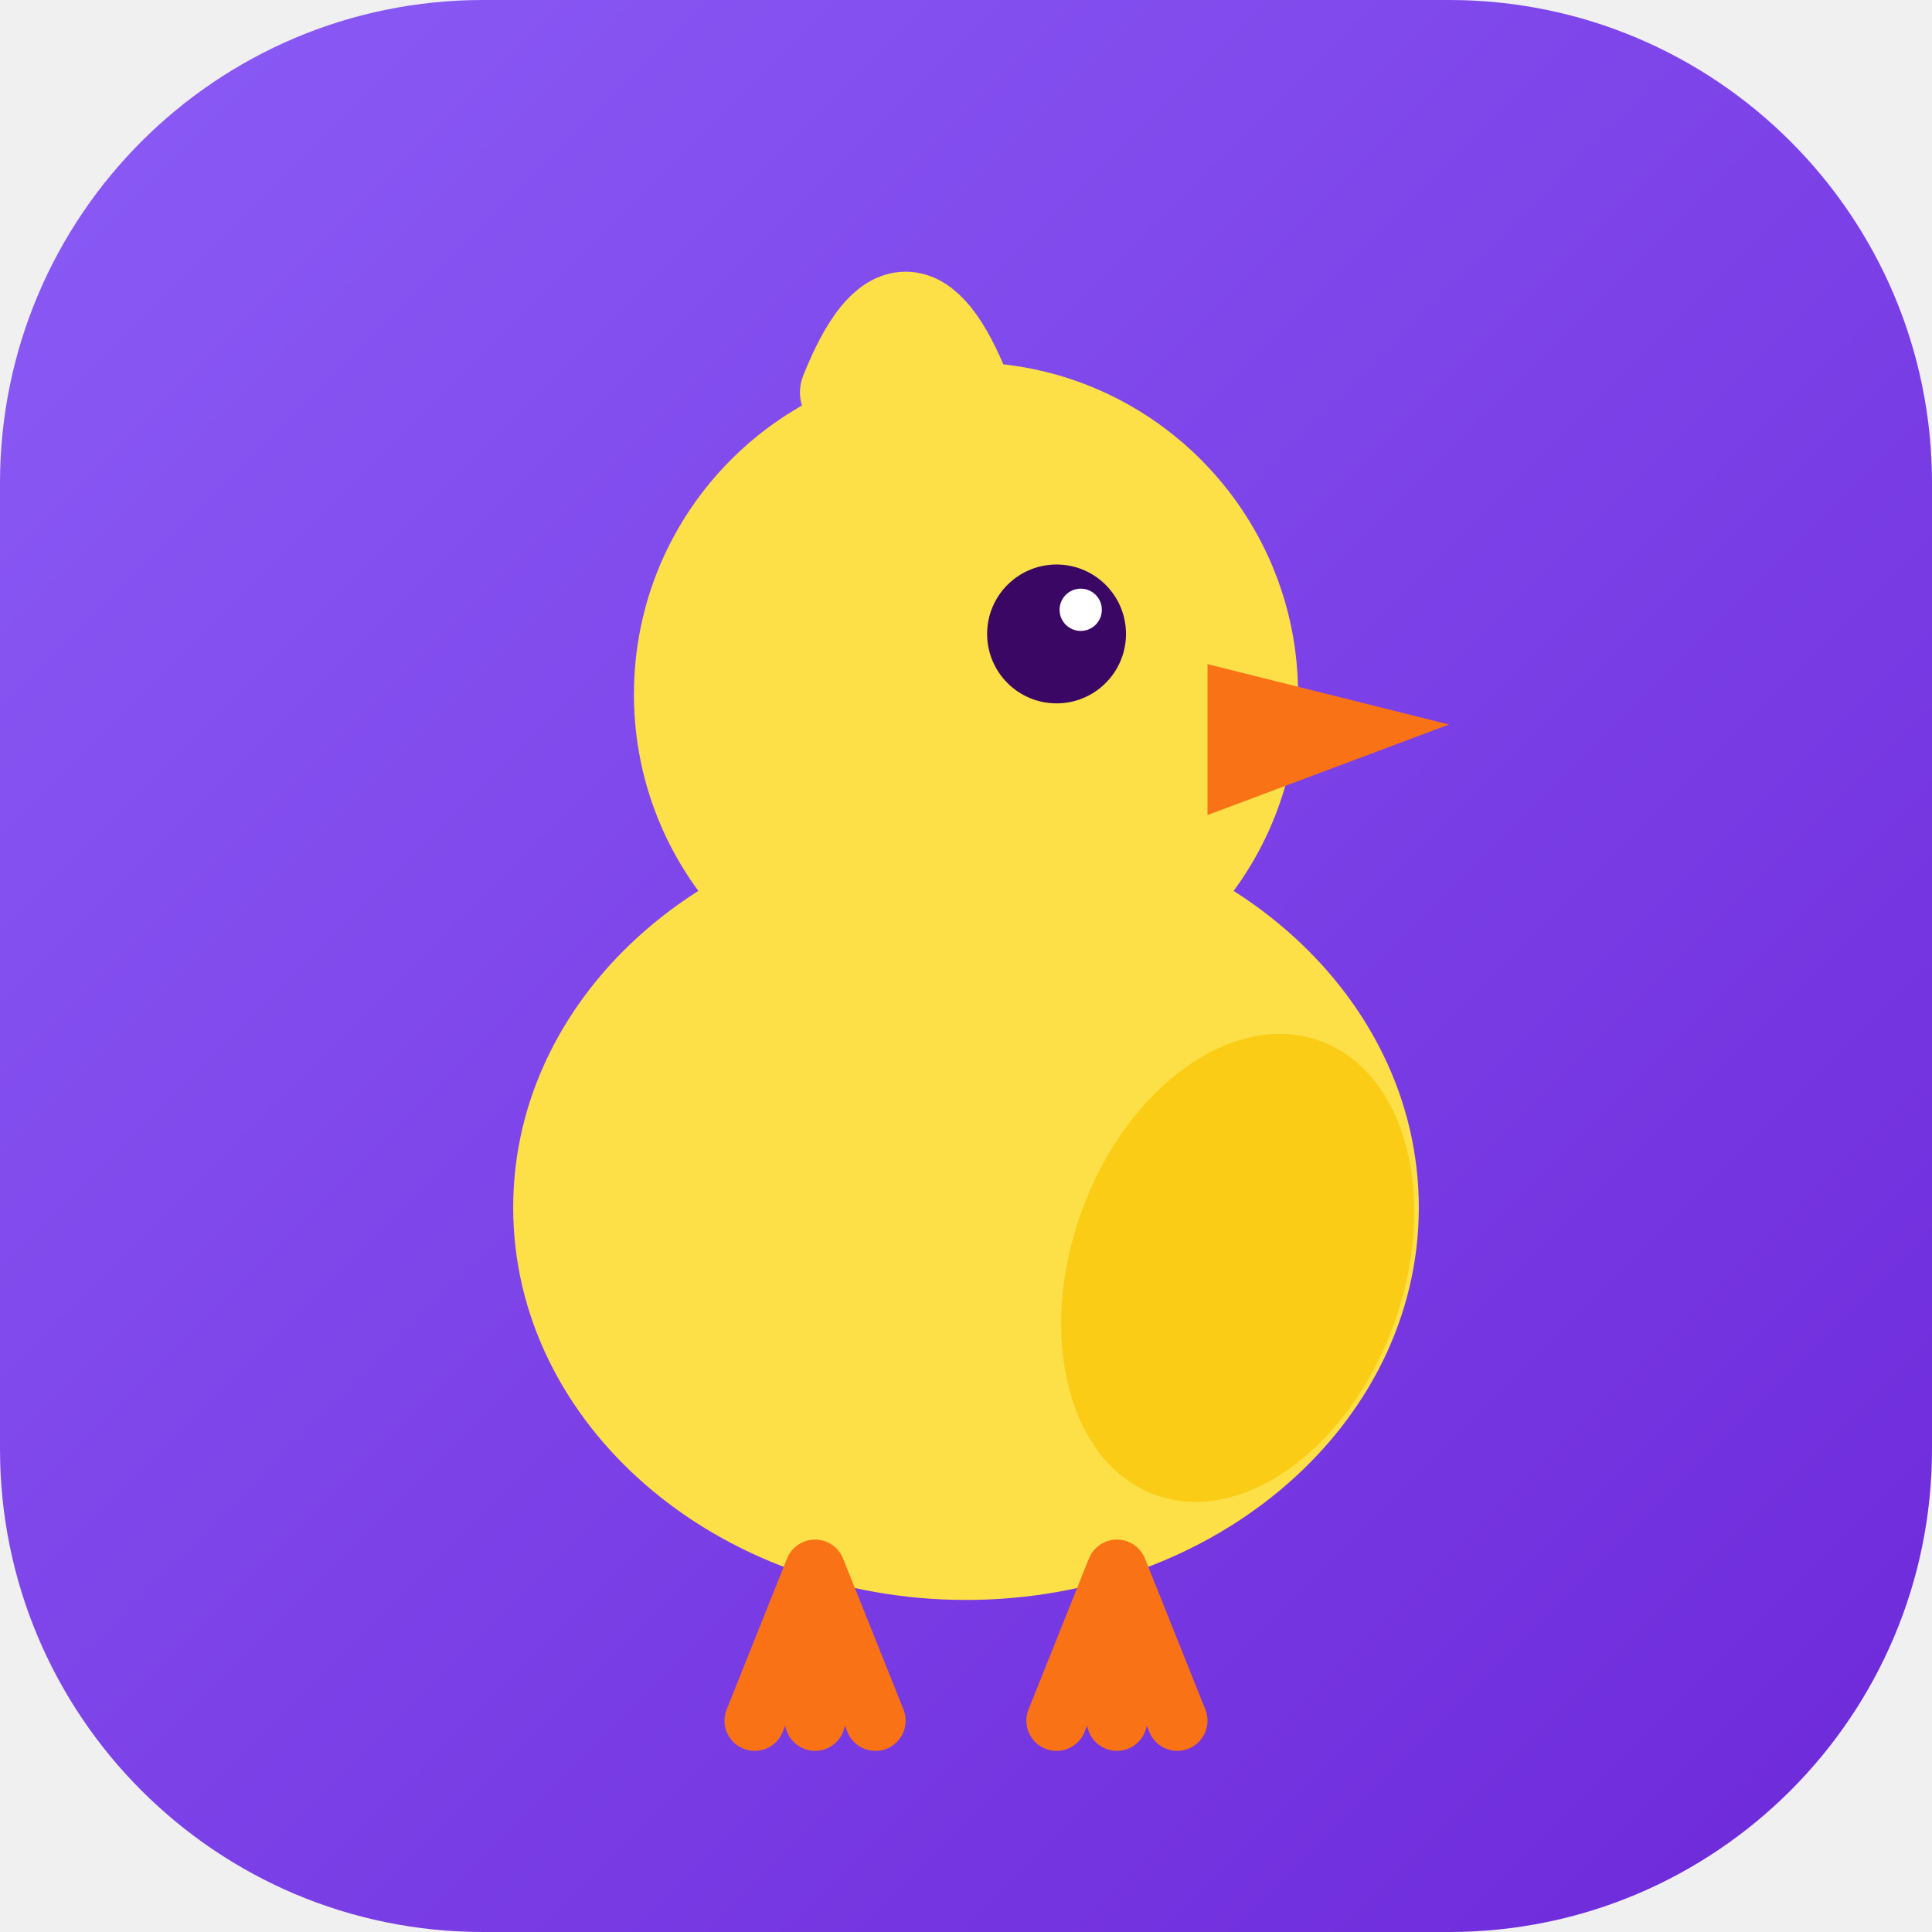
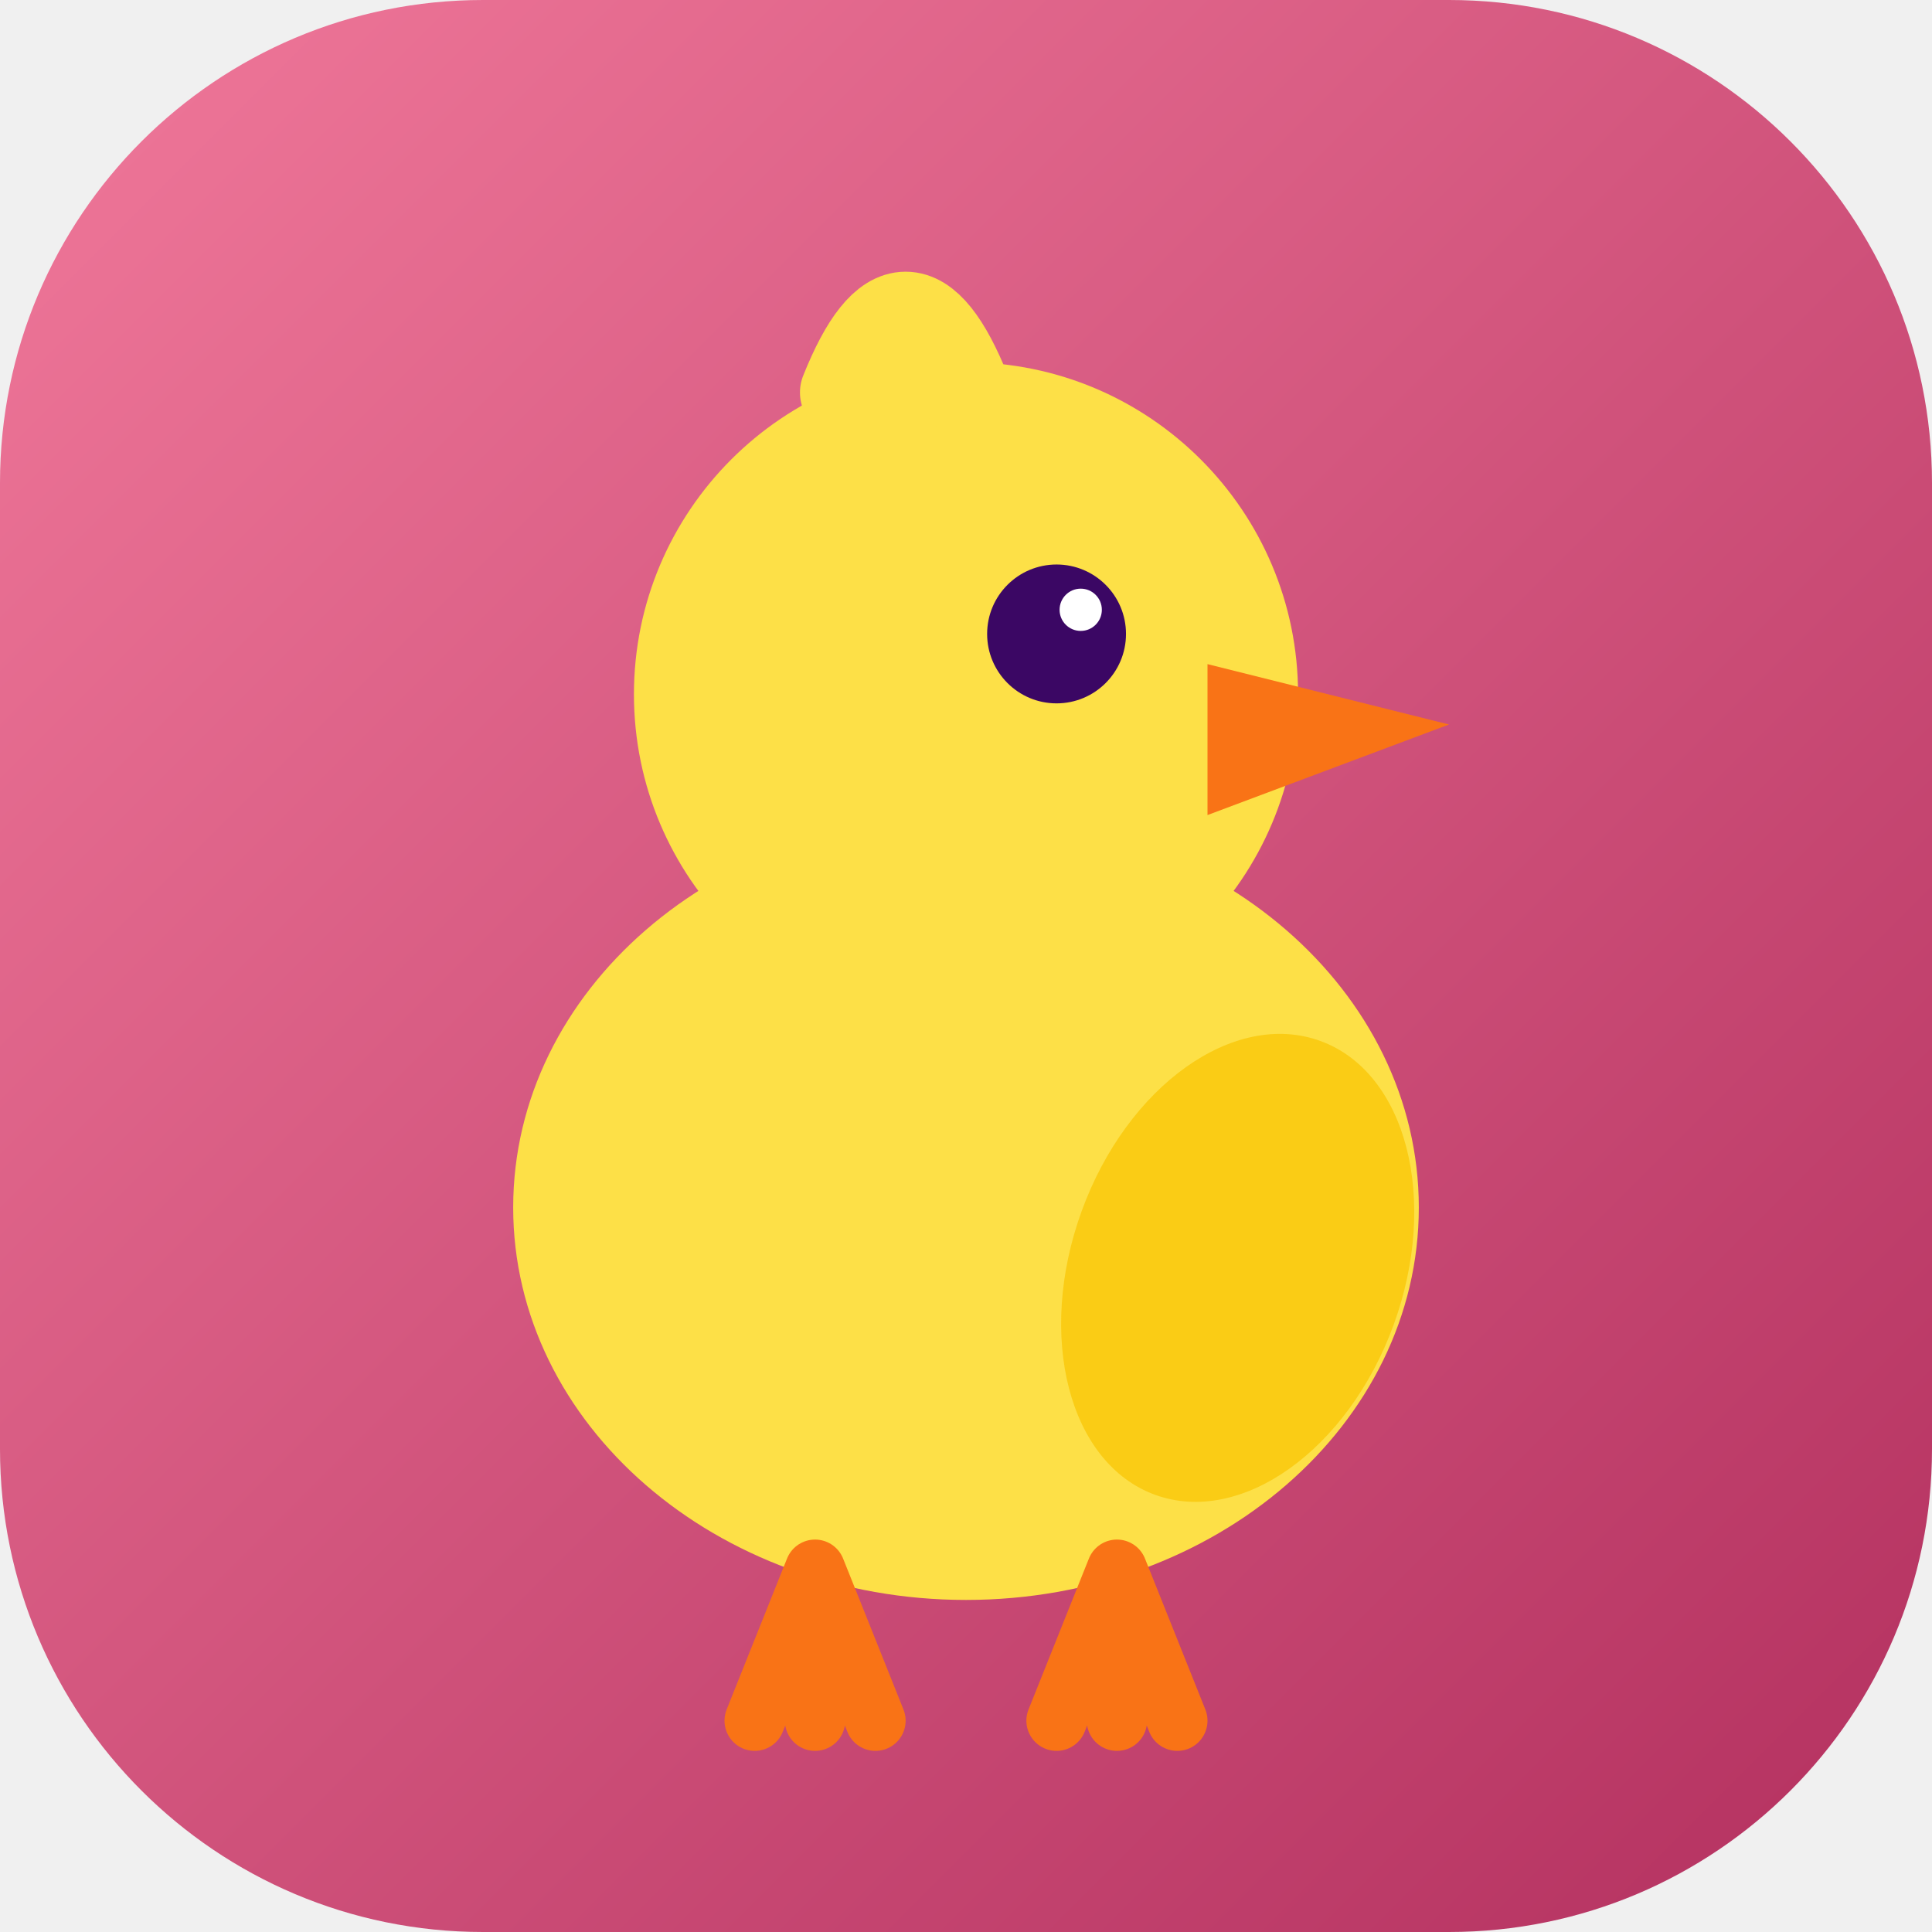
<svg xmlns="http://www.w3.org/2000/svg" width="64" height="64" viewBox="0 0 64 64">
  <defs>
    <linearGradient id="bg" x1="0" y1="0" x2="64" y2="64" gradientUnits="userSpaceOnUse">
-       <stop offset="0" stop-color="#8b5cf6" />
-       <stop offset="1" stop-color="#6d28d9" />
+       <stop offset="0" stop-color="#f0789a" />
+       <stop offset="1" stop-color="#b3305f" />
    </linearGradient>
  </defs>
  <rect width="64" height="64" rx="16" fill="url(#bg)" />
  <g>
    <ellipse cx="32" cy="40" rx="15" ry="13" fill="#fde047" />
    <circle cx="32" cy="23" r="11" fill="#fde047" />
    <path d="M28 13 Q30 8 32 13" stroke="#fde047" stroke-width="3" stroke-linecap="round" fill="none" />
    <ellipse cx="41" cy="42" rx="5.5" ry="8" fill="#facc15" transform="rotate(20 41 42)" />
    <path d="M40 22 L48 24 L40 27 Z" fill="#f97316" />
    <circle cx="35" cy="21" r="2.3" fill="#3b0764" />
    <circle cx="35.8" cy="20.2" r="0.7" fill="#ffffff" />
    <path d="M27 52 L25 57 M27 52 L27 57 M27 52 L29 57" stroke="#f97316" stroke-width="2" stroke-linecap="round" />
    <path d="M37 52 L35 57 M37 52 L37 57 M37 52 L39 57" stroke="#f97316" stroke-width="2" stroke-linecap="round" />
  </g>
</svg>
